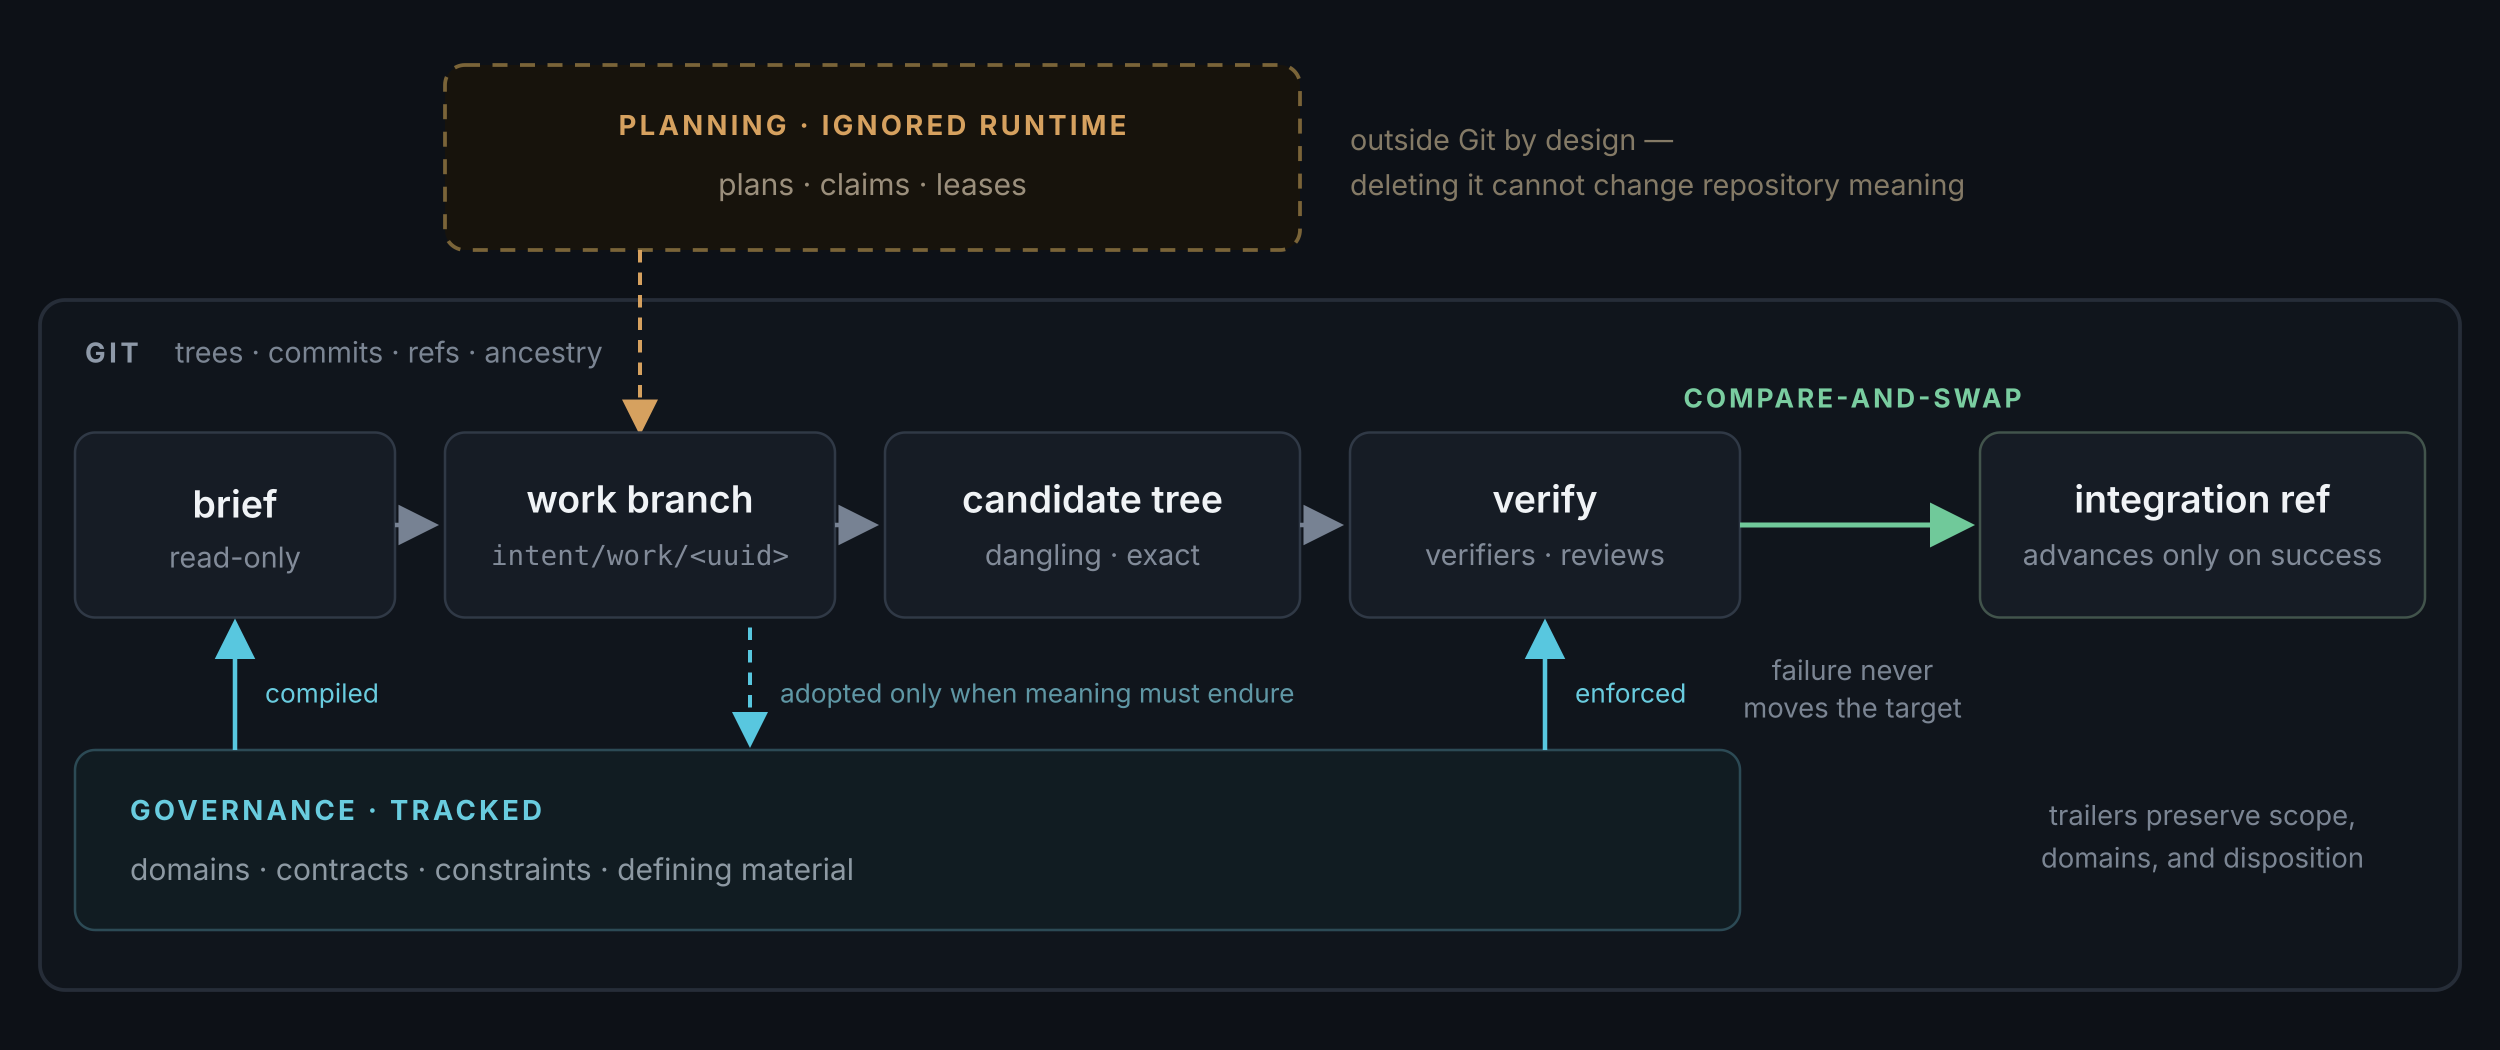
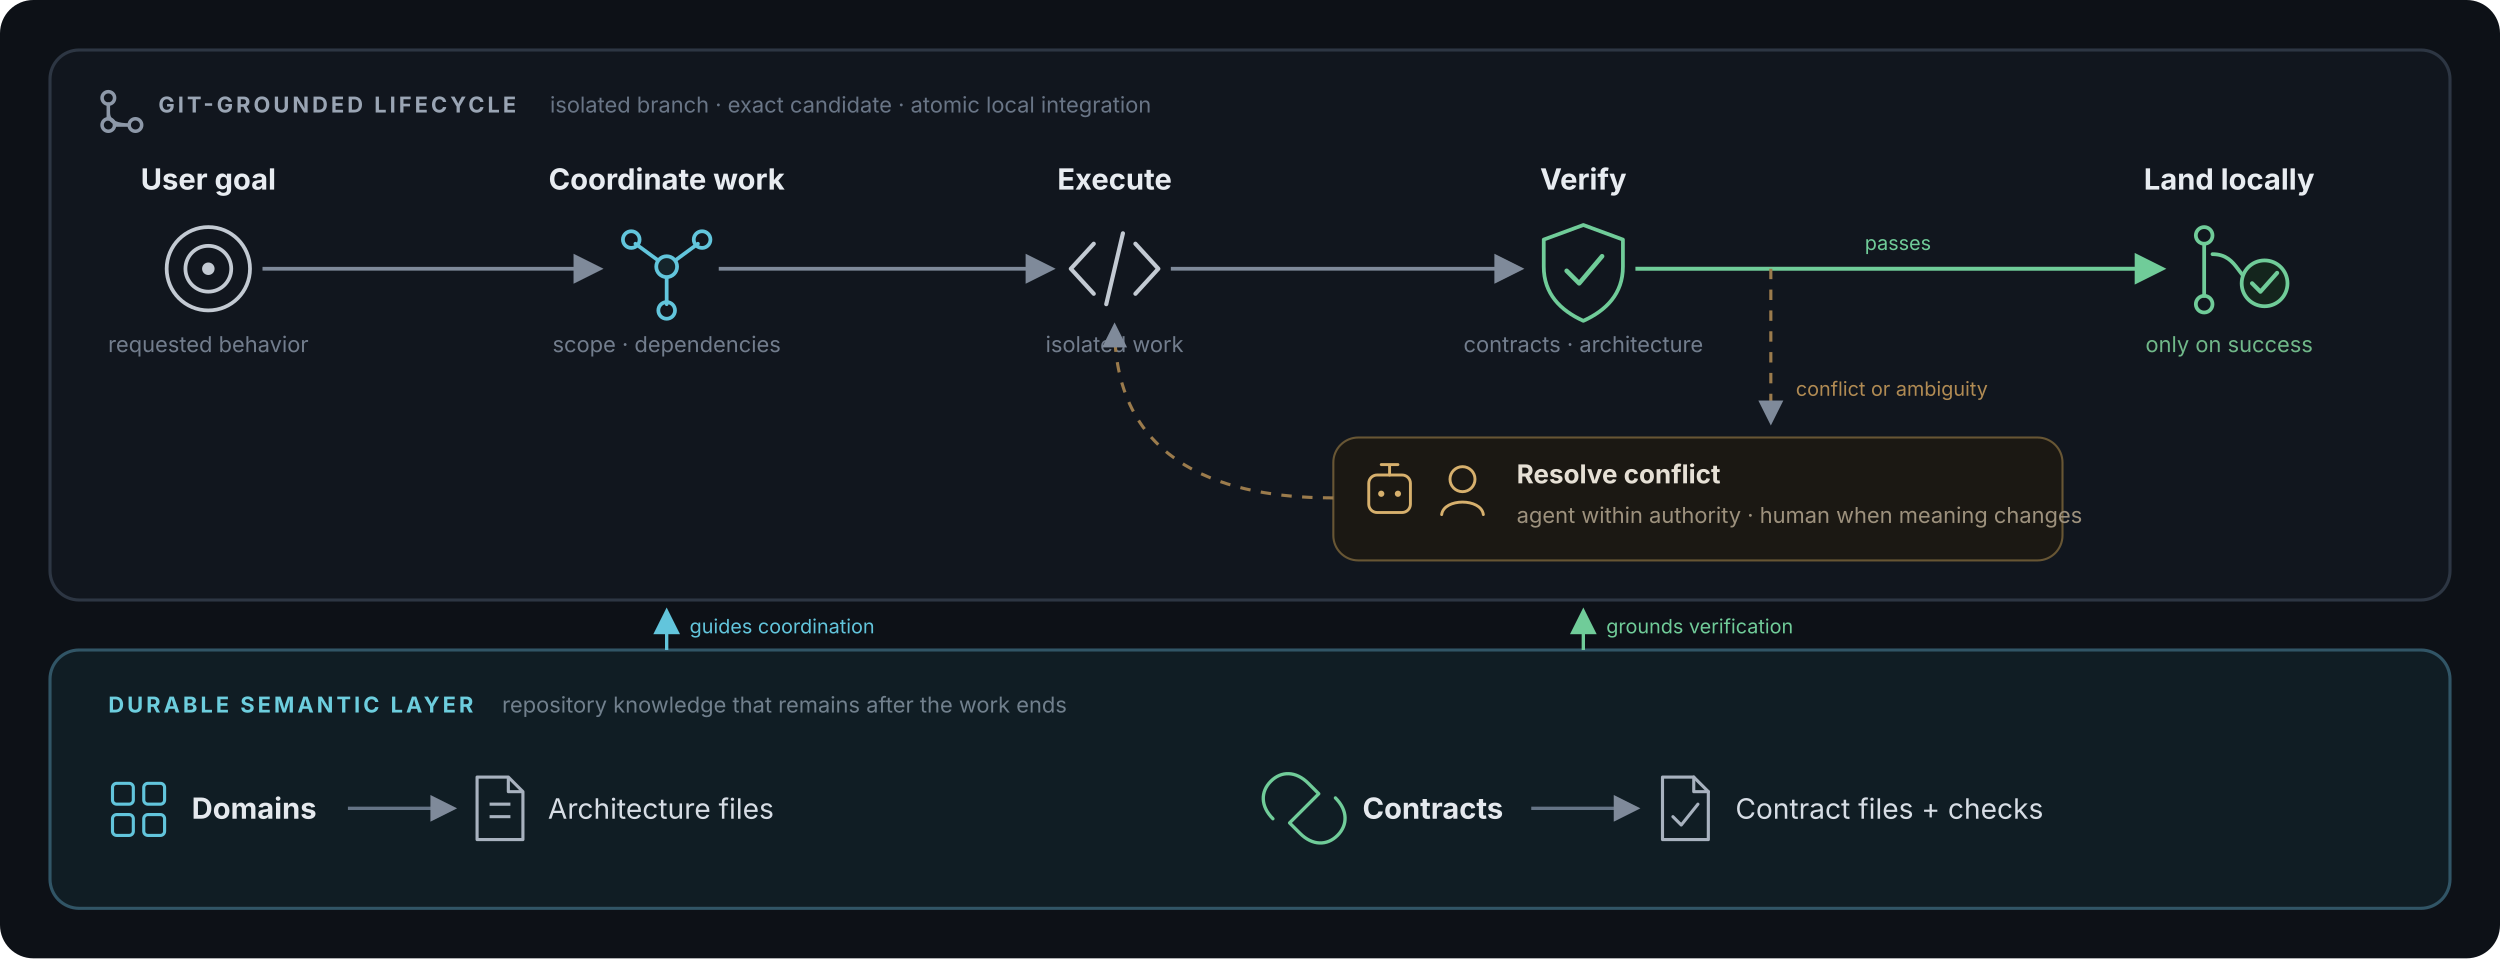
- <svg xmlns="http://www.w3.org/2000/svg" width="1000" height="420" viewBox="0 0 1000 420" role="img" aria-labelledby="title desc">
+ <svg xmlns="http://www.w3.org/2000/svg" width="1200" height="460" viewBox="0 0 1200 460" role="img" aria-labelledby="title desc">
  <defs>
-     <marker id="arrow" markerWidth="9" markerHeight="9" refX="7" refY="4.5" orient="auto">
-       <path d="M 0 0 L 9 4.5 L 0 9 z" fill="#778293" />
+     <marker id="arrow" markerWidth="8" markerHeight="8" refX="6.5" refY="4" orient="auto">
+       <path d="M 0 0 L 8 4 L 0 8 z" fill="#7f8a9a" />
    </marker>
-     <marker id="arrow-green" markerWidth="9" markerHeight="9" refX="7" refY="4.5" orient="auto">
-       <path d="M 0 0 L 9 4.5 L 0 9 z" fill="#70c99a" />
+     <marker id="arrow-green" markerWidth="8" markerHeight="8" refX="6.5" refY="4" orient="auto">
+       <path d="M 0 0 L 8 4 L 0 8 z" fill="#70cc99" />
    </marker>
-     <marker id="arrow-cyan" markerWidth="9" markerHeight="9" refX="7" refY="4.5" orient="auto">
-       <path d="M 0 0 L 9 4.5 L 0 9 z" fill="#58c7df" />
-     </marker>
-     <marker id="arrow-amber" markerWidth="9" markerHeight="9" refX="7" refY="4.5" orient="auto">
-       <path d="M 0 0 L 9 4.5 L 0 9 z" fill="#d6a15f" />
+     <marker id="arrow-cyan" markerWidth="8" markerHeight="8" refX="6.5" refY="4" orient="auto">
+       <path d="M 0 0 L 8 4 L 0 8 z" fill="#62c5dc" />
    </marker>
  </defs>
-   <rect width="1000" height="420" fill="#0d1117" />
-   <g font-family="Inter, ui-sans-serif, system-ui, -apple-system, sans-serif">
-     <rect x="178" y="26" width="342" height="74" rx="8" fill="#17130c" stroke="#7a6438" stroke-width="1.5" stroke-dasharray="6 5" />
-     <text x="349" y="54" text-anchor="middle" fill="#d6a15f" font-size="11" font-weight="700" letter-spacing="1.3">PLANNING · IGNORED RUNTIME</text>
-     <text x="349" y="78" text-anchor="middle" fill="#9b8f7c" font-size="12">plans · claims · leases</text>
-     <text x="540" y="60" fill="#847a66" font-size="11.5">outside Git by design —</text>
-     <text x="540" y="78" fill="#847a66" font-size="11.5">deleting it cannot change repository meaning</text>
-     <rect x="16" y="120" width="968" height="276" rx="10" fill="#10151c" stroke="#262d38" stroke-width="1.5" />
-     <text x="34" y="145" fill="#8e99a8" font-size="11" font-weight="700" letter-spacing="1.4">GIT</text>
-     <text x="70" y="145" fill="#7b8593" font-size="11.5">trees · commits · refs · ancestry</text>
-     <path d="M 256 100 L 256 171" fill="none" stroke="#d6a15f" stroke-width="1.6" stroke-dasharray="5 4" marker-end="url(#arrow-amber)" />
-     <rect x="30" y="173" width="128" height="74" rx="8" fill="#161c25" stroke="#303946" />
-     <text x="94" y="207" text-anchor="middle" fill="#f0f3f6" font-size="15" font-weight="600">brief</text>
-     <text x="94" y="227" text-anchor="middle" fill="#828b99" font-size="11.5">read-only</text>
-     <rect x="178" y="173" width="156" height="74" rx="8" fill="#161c25" stroke="#303946" />
-     <text x="256" y="205" text-anchor="middle" fill="#f0f3f6" font-size="15" font-weight="600">work branch</text>
-     <text x="256" y="226" text-anchor="middle" fill="#828b99" font-size="11" font-family="ui-monospace, SFMono-Regular, Menlo, monospace">intent/work/&lt;uuid&gt;</text>
-     <rect x="354" y="173" width="166" height="74" rx="8" fill="#161c25" stroke="#303946" />
-     <text x="437" y="205" text-anchor="middle" fill="#f0f3f6" font-size="15" font-weight="600">candidate tree</text>
-     <text x="437" y="226" text-anchor="middle" fill="#828b99" font-size="11.5">dangling · exact</text>
-     <rect x="540" y="173" width="156" height="74" rx="8" fill="#161c25" stroke="#303946" />
-     <text x="618" y="205" text-anchor="middle" fill="#f0f3f6" font-size="15" font-weight="600">verify</text>
-     <text x="618" y="226" text-anchor="middle" fill="#828b99" font-size="11.5">verifiers · reviews</text>
-     <rect x="792" y="173" width="178" height="74" rx="8" fill="#161c25" stroke="#42544c" />
-     <text x="881" y="205" text-anchor="middle" fill="#f0f3f6" font-size="15" font-weight="600">integration ref</text>
-     <text x="881" y="226" text-anchor="middle" fill="#828b99" font-size="11.5">advances only on success</text>
-     <path d="M 158 210 L 172 210" fill="none" stroke="#778293" stroke-width="1.8" marker-end="url(#arrow)" />
-     <path d="M 334 210 L 348 210" fill="none" stroke="#778293" stroke-width="1.8" marker-end="url(#arrow)" />
-     <path d="M 520 210 L 534 210" fill="none" stroke="#778293" stroke-width="1.8" marker-end="url(#arrow)" />
-     <path d="M 696 210 L 786 210" fill="none" stroke="#70c99a" stroke-width="2" marker-end="url(#arrow-green)" />
-     <text x="741" y="163" text-anchor="middle" fill="#7acda0" font-size="10.5" font-weight="700" letter-spacing="1.2">COMPARE-AND-SWAP</text>
-     <text x="741" y="272" text-anchor="middle" fill="#7b8593" font-size="11">failure never</text>
-     <text x="741" y="287" text-anchor="middle" fill="#7b8593" font-size="11">moves the target</text>
-     <rect x="30" y="300" width="666" height="72" rx="8" fill="#111c22" stroke="#2c4a55" />
-     <text x="52" y="328" fill="#69ccdf" font-size="11" font-weight="700" letter-spacing="1.3">GOVERNANCE · TRACKED</text>
-     <text x="52" y="352" fill="#8d99a3" font-size="12">domains · contracts · constraints · defining material</text>
-     <path d="M 94 300 L 94 251" fill="none" stroke="#58c7df" stroke-width="1.8" marker-end="url(#arrow-cyan)" />
-     <text x="106" y="281" fill="#69ccdf" font-size="10.5">compiled</text>
-     <path d="M 618 300 L 618 251" fill="none" stroke="#58c7df" stroke-width="1.8" marker-end="url(#arrow-cyan)" />
-     <text x="630" y="281" fill="#69ccdf" font-size="10.5">enforced</text>
-     <path d="M 300 251 L 300 296" fill="none" stroke="#58c7df" stroke-width="1.6" stroke-dasharray="5 4" marker-end="url(#arrow-cyan)" />
-     <text x="312" y="281" fill="#5f97a5" font-size="10.5">adopted only when meaning must endure</text>
-     <text x="881" y="330" text-anchor="middle" fill="#7b8593" font-size="11">trailers preserve scope,</text>
-     <text x="881" y="347" text-anchor="middle" fill="#7b8593" font-size="11">domains, and disposition</text>
+   <rect width="1200" height="460" rx="16" fill="#0d1117" />
+   <g font-family="Inter, ui-sans-serif, system-ui, -apple-system, BlinkMacSystemFont, sans-serif">
+     <rect x="24" y="24" width="1152" height="264" rx="14" fill="#11161e" stroke="#2d3643" stroke-width="1.5" />
+     <g transform="translate(48 47)" fill="none" stroke="#8d98a8" stroke-width="1.7" stroke-linecap="round">
+       <circle cx="4" cy="0" r="3" />
+       <circle cx="4" cy="13" r="3" />
+       <circle cx="17" cy="13" r="3" />
+       <path d="M 4 3 L 4 10 M 7 13 L 14 13 M 4 7 C 4 12, 9 13, 14 13" />
+     </g>
+     <text x="76" y="54" fill="#9aa5b4" font-size="10.5" font-weight="700" letter-spacing="1.45">GIT-GROUNDED LIFECYCLE</text>
+     <text x="264" y="54" fill="#697586" font-size="10.5">isolated branch · exact candidate · atomic local integration</text>
+     <text x="100" y="91" text-anchor="middle" fill="#e8ecf1" font-size="14" font-weight="650">User goal</text>
+     <text x="320" y="91" text-anchor="middle" fill="#e8ecf1" font-size="14" font-weight="650">Coordinate work</text>
+     <text x="535" y="91" text-anchor="middle" fill="#e8ecf1" font-size="14" font-weight="650">Execute</text>
+     <text x="760" y="91" text-anchor="middle" fill="#e8ecf1" font-size="14" font-weight="650">Verify</text>
+     <text x="1070" y="91" text-anchor="middle" fill="#e8ecf1" font-size="14" font-weight="650">Land locally</text>
+     <g transform="translate(100 129)" fill="none" stroke="#c3cad3" stroke-width="1.8">
+       <circle r="20" />
+       <circle r="11" />
+       <circle r="3" fill="#c3cad3" stroke="none" />
+     </g>
+     <g transform="translate(320 129)" fill="none" stroke="#62c5dc" stroke-width="1.8" stroke-linecap="round">
+       <path d="M 0 -1 L -15 -12 M 0 -1 L 15 -12 M 0 -1 L 0 17" />
+       <circle cy="-1" r="5" fill="#14242b" />
+       <circle cx="-17" cy="-14" r="4" />
+       <circle cx="17" cy="-14" r="4" />
+       <circle cy="20" r="4" />
+     </g>
+     <g transform="translate(535 129)" fill="none" stroke="#c3cad3" stroke-width="2" stroke-linecap="round" stroke-linejoin="round">
+       <path d="M -10 -12 L -21 0 L -10 12 M 10 -12 L 21 0 L 10 12 M 4 -17 L -4 17" />
+     </g>
+     <g transform="translate(760 129)" fill="none" stroke="#70cc99" stroke-width="1.8" stroke-linecap="round" stroke-linejoin="round">
+       <path d="M 0 -21 L 19 -14 V -1 C 19 12, 11 20, 0 25 C -11 20, -19 12, -19 -1 V -14 Z" />
+       <path d="M -8 1 L -2 7 L 9 -6" stroke-width="2.2" />
+     </g>
+     <g transform="translate(1070 129)" fill="none" stroke="#70cc99" stroke-width="1.8" stroke-linecap="round" stroke-linejoin="round">
+       <circle cx="-12" cy="-16" r="4" />
+       <circle cx="-12" cy="17" r="4" />
+       <path d="M -12 -12 V 13 M -8 -7 C 5 -7, 4 7, 14 7" />
+       <circle cx="17" cy="7" r="11" fill="#14251d" />
+       <path d="M 11 7 L 15 11 L 23 2" stroke-width="2" />
+     </g>
+     <path d="M 126 129 L 287 129" fill="none" stroke="#7f8a9a" stroke-width="1.8" marker-end="url(#arrow)" />
+     <path d="M 345 129 L 504 129" fill="none" stroke="#7f8a9a" stroke-width="1.8" marker-end="url(#arrow)" />
+     <path d="M 562 129 L 729 129" fill="none" stroke="#7f8a9a" stroke-width="1.8" marker-end="url(#arrow)" />
+     <path d="M 785 129 L 1037 129" fill="none" stroke="#70cc99" stroke-width="1.9" marker-end="url(#arrow-green)" />
+     <text x="911" y="120" text-anchor="middle" fill="#70cc99" font-size="9.5">passes</text>
+     <text x="100" y="169" text-anchor="middle" fill="#727d8d" font-size="10.5">requested behavior</text>
+     <text x="320" y="169" text-anchor="middle" fill="#727d8d" font-size="10.5">scope · dependencies</text>
+     <text x="535" y="169" text-anchor="middle" fill="#727d8d" font-size="10.5">isolated work</text>
+     <text x="760" y="169" text-anchor="middle" fill="#727d8d" font-size="10.5">contracts · architecture</text>
+     <text x="1070" y="169" text-anchor="middle" fill="#70b889" font-size="10.5">only on success</text>
+     <path d="M 850 129 L 850 202" fill="none" stroke="#9b7b4c" stroke-width="1.5" stroke-dasharray="5 5" marker-end="url(#arrow)" />
+     <text x="862" y="190" fill="#b18b53" font-size="9.5">conflict or ambiguity</text>
+     <rect x="640" y="210" width="350" height="59" rx="12" fill="#1b1813" stroke="#685634" />
+     <g transform="translate(667 237)" fill="none" stroke="#d7b06d" stroke-width="1.4" stroke-linecap="round">
+       <rect x="-10" y="-9" width="20" height="18" rx="4" />
+       <path d="M 0 -9 V -14 M -4 -14 H 4" />
+       <circle cx="-4" cy="0" r="1.5" fill="#d7b06d" stroke="none" />
+       <circle cx="4" cy="0" r="1.5" fill="#d7b06d" stroke="none" />
+     </g>
+     <g transform="translate(702 237)" fill="none" stroke="#d7b06d" stroke-width="1.4" stroke-linecap="round">
+       <circle cy="-7" r="6" />
+       <path d="M -10 10 C -9 2, 9 2, 10 10" />
+     </g>
+     <text x="728" y="232" fill="#e6e0d5" font-size="12.5" font-weight="650">Resolve conflict</text>
+     <text x="728" y="251" fill="#9d917d" font-size="10.5">agent within authority · human when meaning changes</text>
+     <path d="M 640 239 C 600 239, 535 230, 535 157" fill="none" stroke="#9b7b4c" stroke-width="1.5" stroke-dasharray="5 5" marker-end="url(#arrow)" />
+     <rect x="24" y="312" width="1152" height="124" rx="14" fill="#101d24" stroke="#315566" stroke-width="1.5" />
+     <text x="52" y="342" fill="#6dcede" font-size="10.5" font-weight="700" letter-spacing="1.45">DURABLE SEMANTIC LAYER</text>
+     <text x="241" y="342" fill="#71808d" font-size="10.5">repository knowledge that remains after the work ends</text>
+     <path d="M 320 312 L 320 294" fill="none" stroke="#62c5dc" stroke-width="1.6" marker-end="url(#arrow-cyan)" />
+     <text x="331" y="304" fill="#62c5dc" font-size="9.5">guides coordination</text>
+     <path d="M 760 312 L 760 294" fill="none" stroke="#70cc99" stroke-width="1.6" marker-end="url(#arrow-green)" />
+     <text x="771" y="304" fill="#70cc99" font-size="9.5">grounds verification</text>
+     <g transform="translate(66 388)" fill="none" stroke="#62c5dc" stroke-width="1.5">
+       <rect x="-12" y="-12" width="10" height="10" rx="2" />
+       <rect x="3" y="-12" width="10" height="10" rx="2" />
+       <rect x="-12" y="3" width="10" height="10" rx="2" />
+       <rect x="3" y="3" width="10" height="10" rx="2" />
+     </g>
+     <text x="92" y="393" fill="#e5e9ee" font-size="14" font-weight="650">Domains</text>
+     <path d="M 167 388 L 217 388" fill="none" stroke="#657486" stroke-width="1.6" marker-end="url(#arrow)" />
+     <g transform="translate(239 388)" fill="none" stroke="#a8b2bf" stroke-width="1.5" stroke-linejoin="round">
+       <path d="M -10 -15 H 5 L 12 -8 V 15 H -10 Z" />
+       <path d="M 5 -15 V -8 H 12 M -4 -2 H 6 M -4 4 H 6" />
+     </g>
+     <text x="263" y="393" fill="#d7dde5" font-size="13.5">Architecture files</text>
+     <g transform="translate(626 388)" fill="none" stroke="#70cc99" stroke-width="1.6" stroke-linecap="round">
+       <path d="M -15 5 C -21 -1, -21 -8, -16 -13 C -11 -18, -4 -18, 2 -12 L 7 -7 M 15 -5 C 21 1, 21 8, 16 13 C 11 18, 4 18, -2 12 L -7 7 M -7 7 L 7 -7" />
+     </g>
+     <text x="654" y="393" fill="#e5e9ee" font-size="14" font-weight="650">Contracts</text>
+     <path d="M 735 388 L 785 388" fill="none" stroke="#657486" stroke-width="1.6" marker-end="url(#arrow)" />
+     <g transform="translate(808 388)" fill="none" stroke="#a8b2bf" stroke-width="1.5" stroke-linecap="round" stroke-linejoin="round">
+       <path d="M -10 -15 H 5 L 12 -8 V 15 H -10 Z" />
+       <path d="M 5 -15 V -8 H 12 M -5 4 L -1 8 L 7 -2" />
+     </g>
+     <text x="833" y="393" fill="#d7dde5" font-size="13.5">Contract files + checks</text>
  </g>
</svg>
